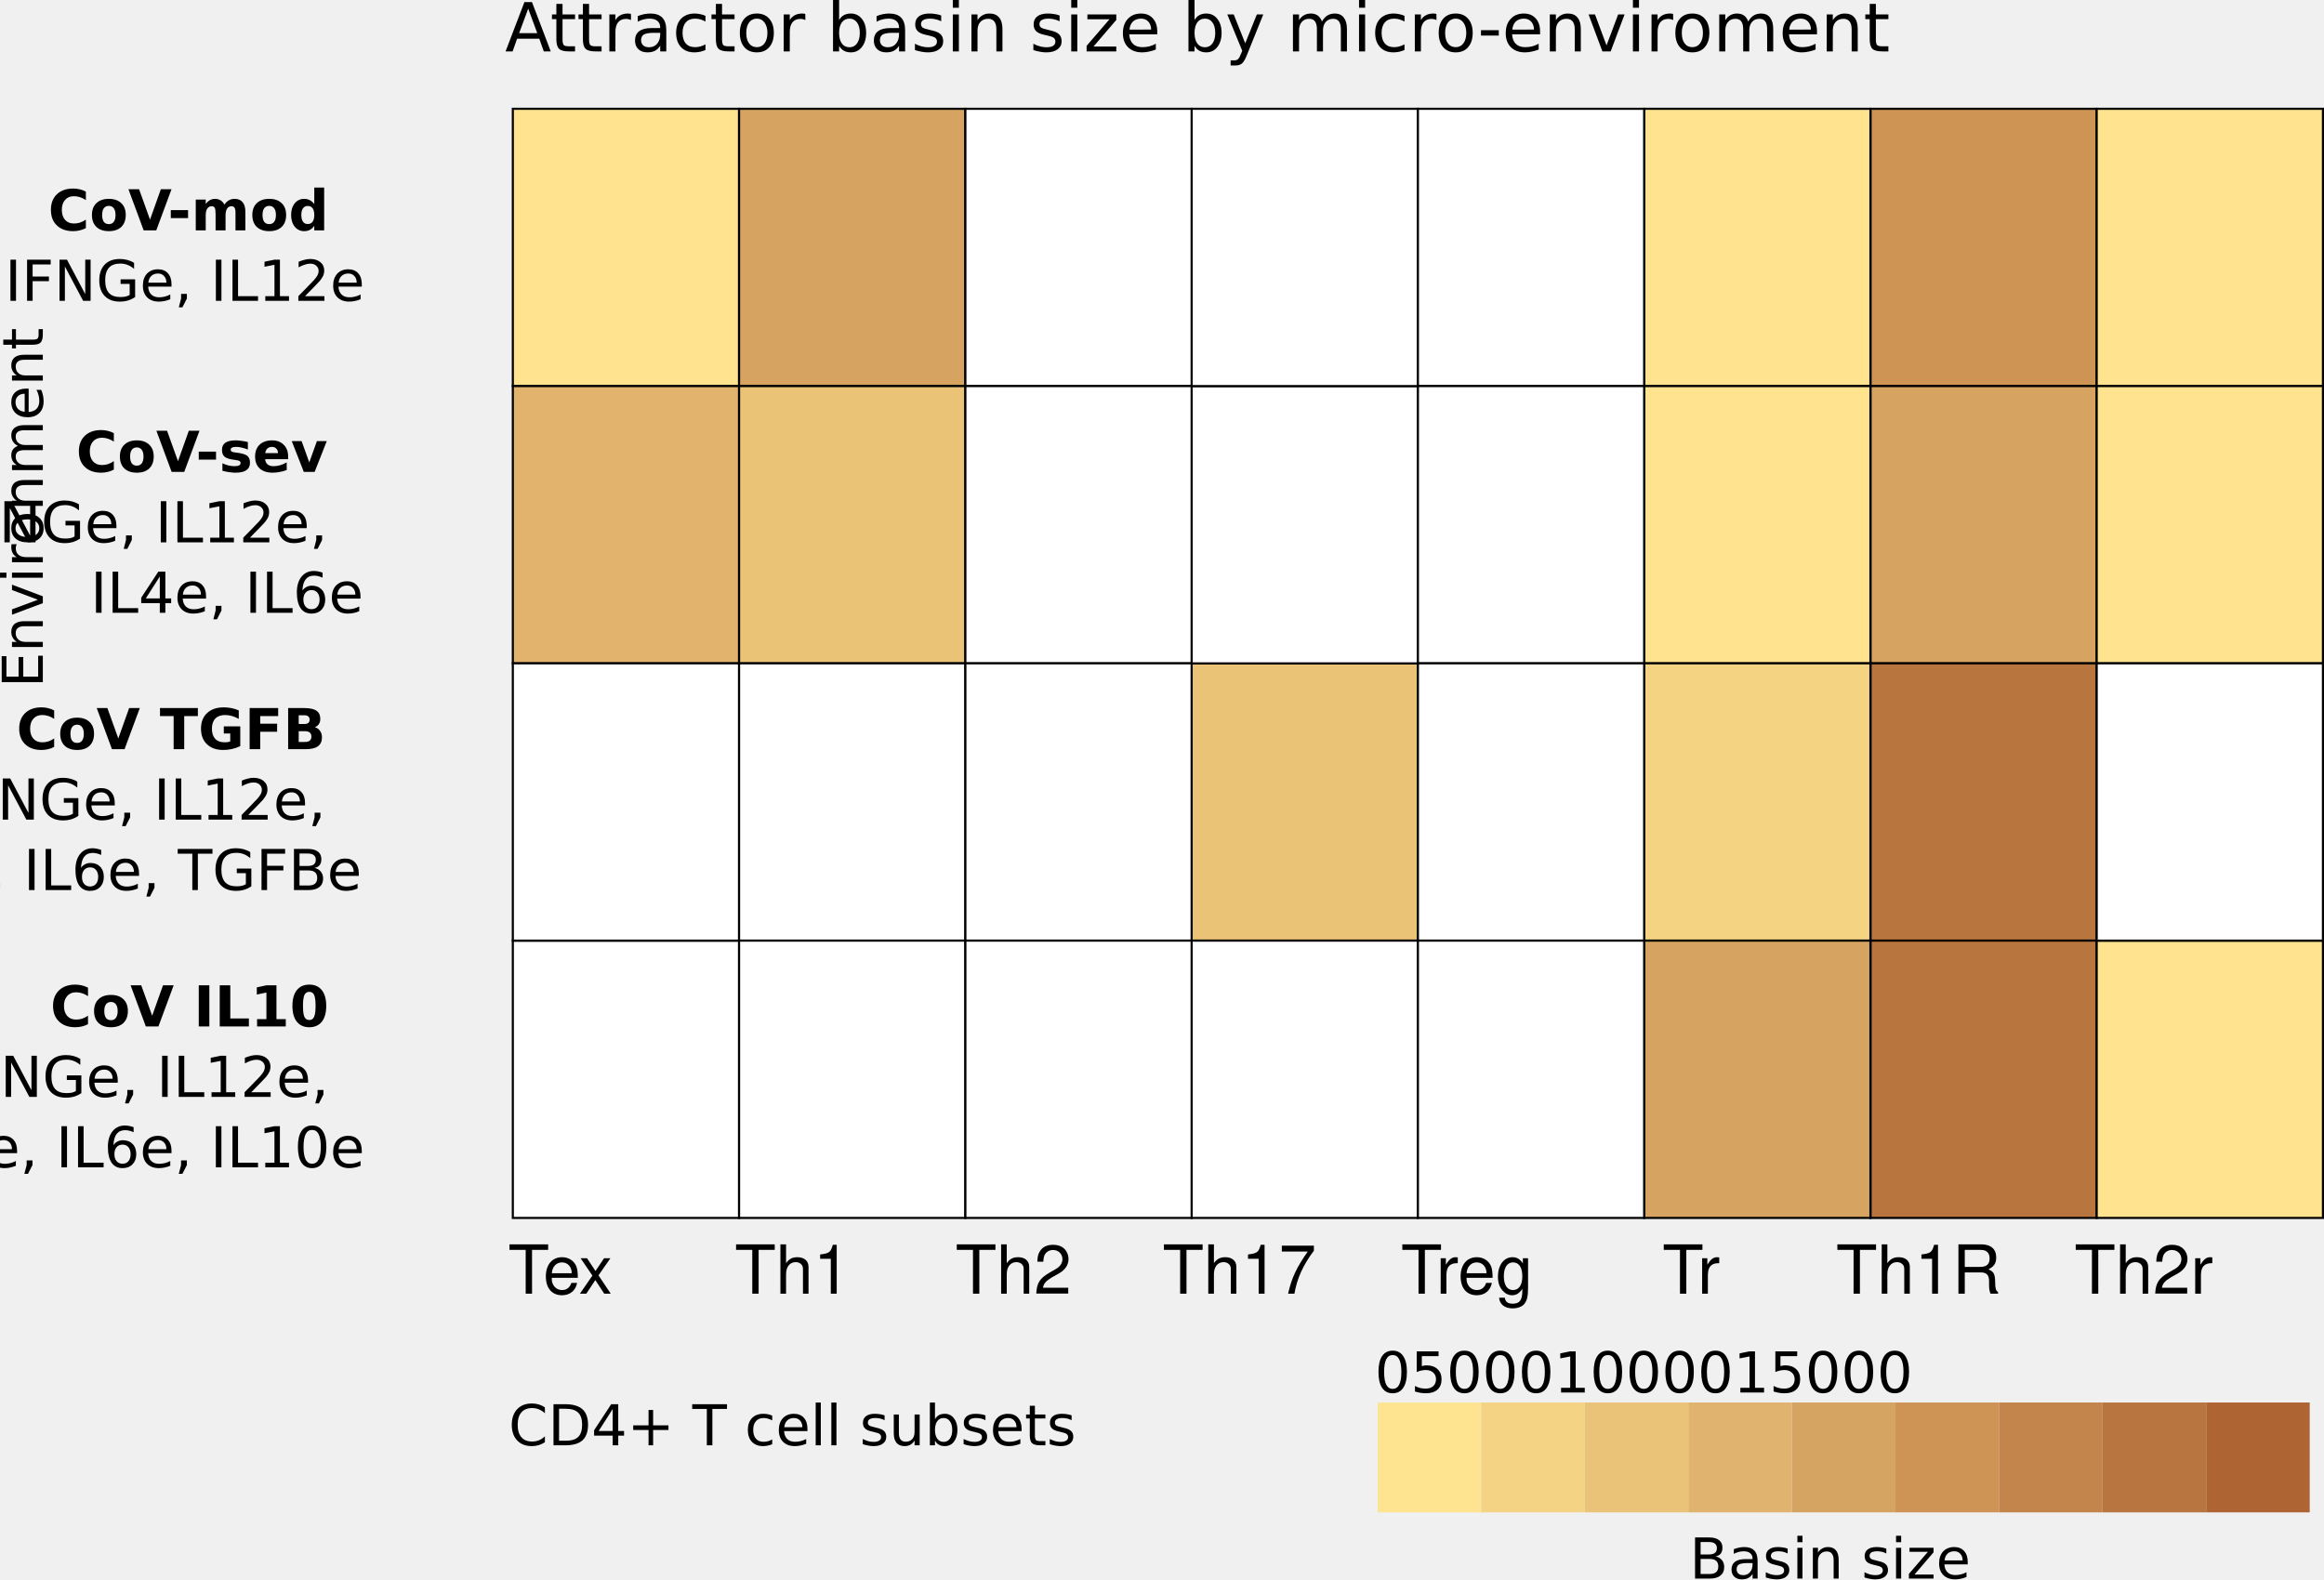
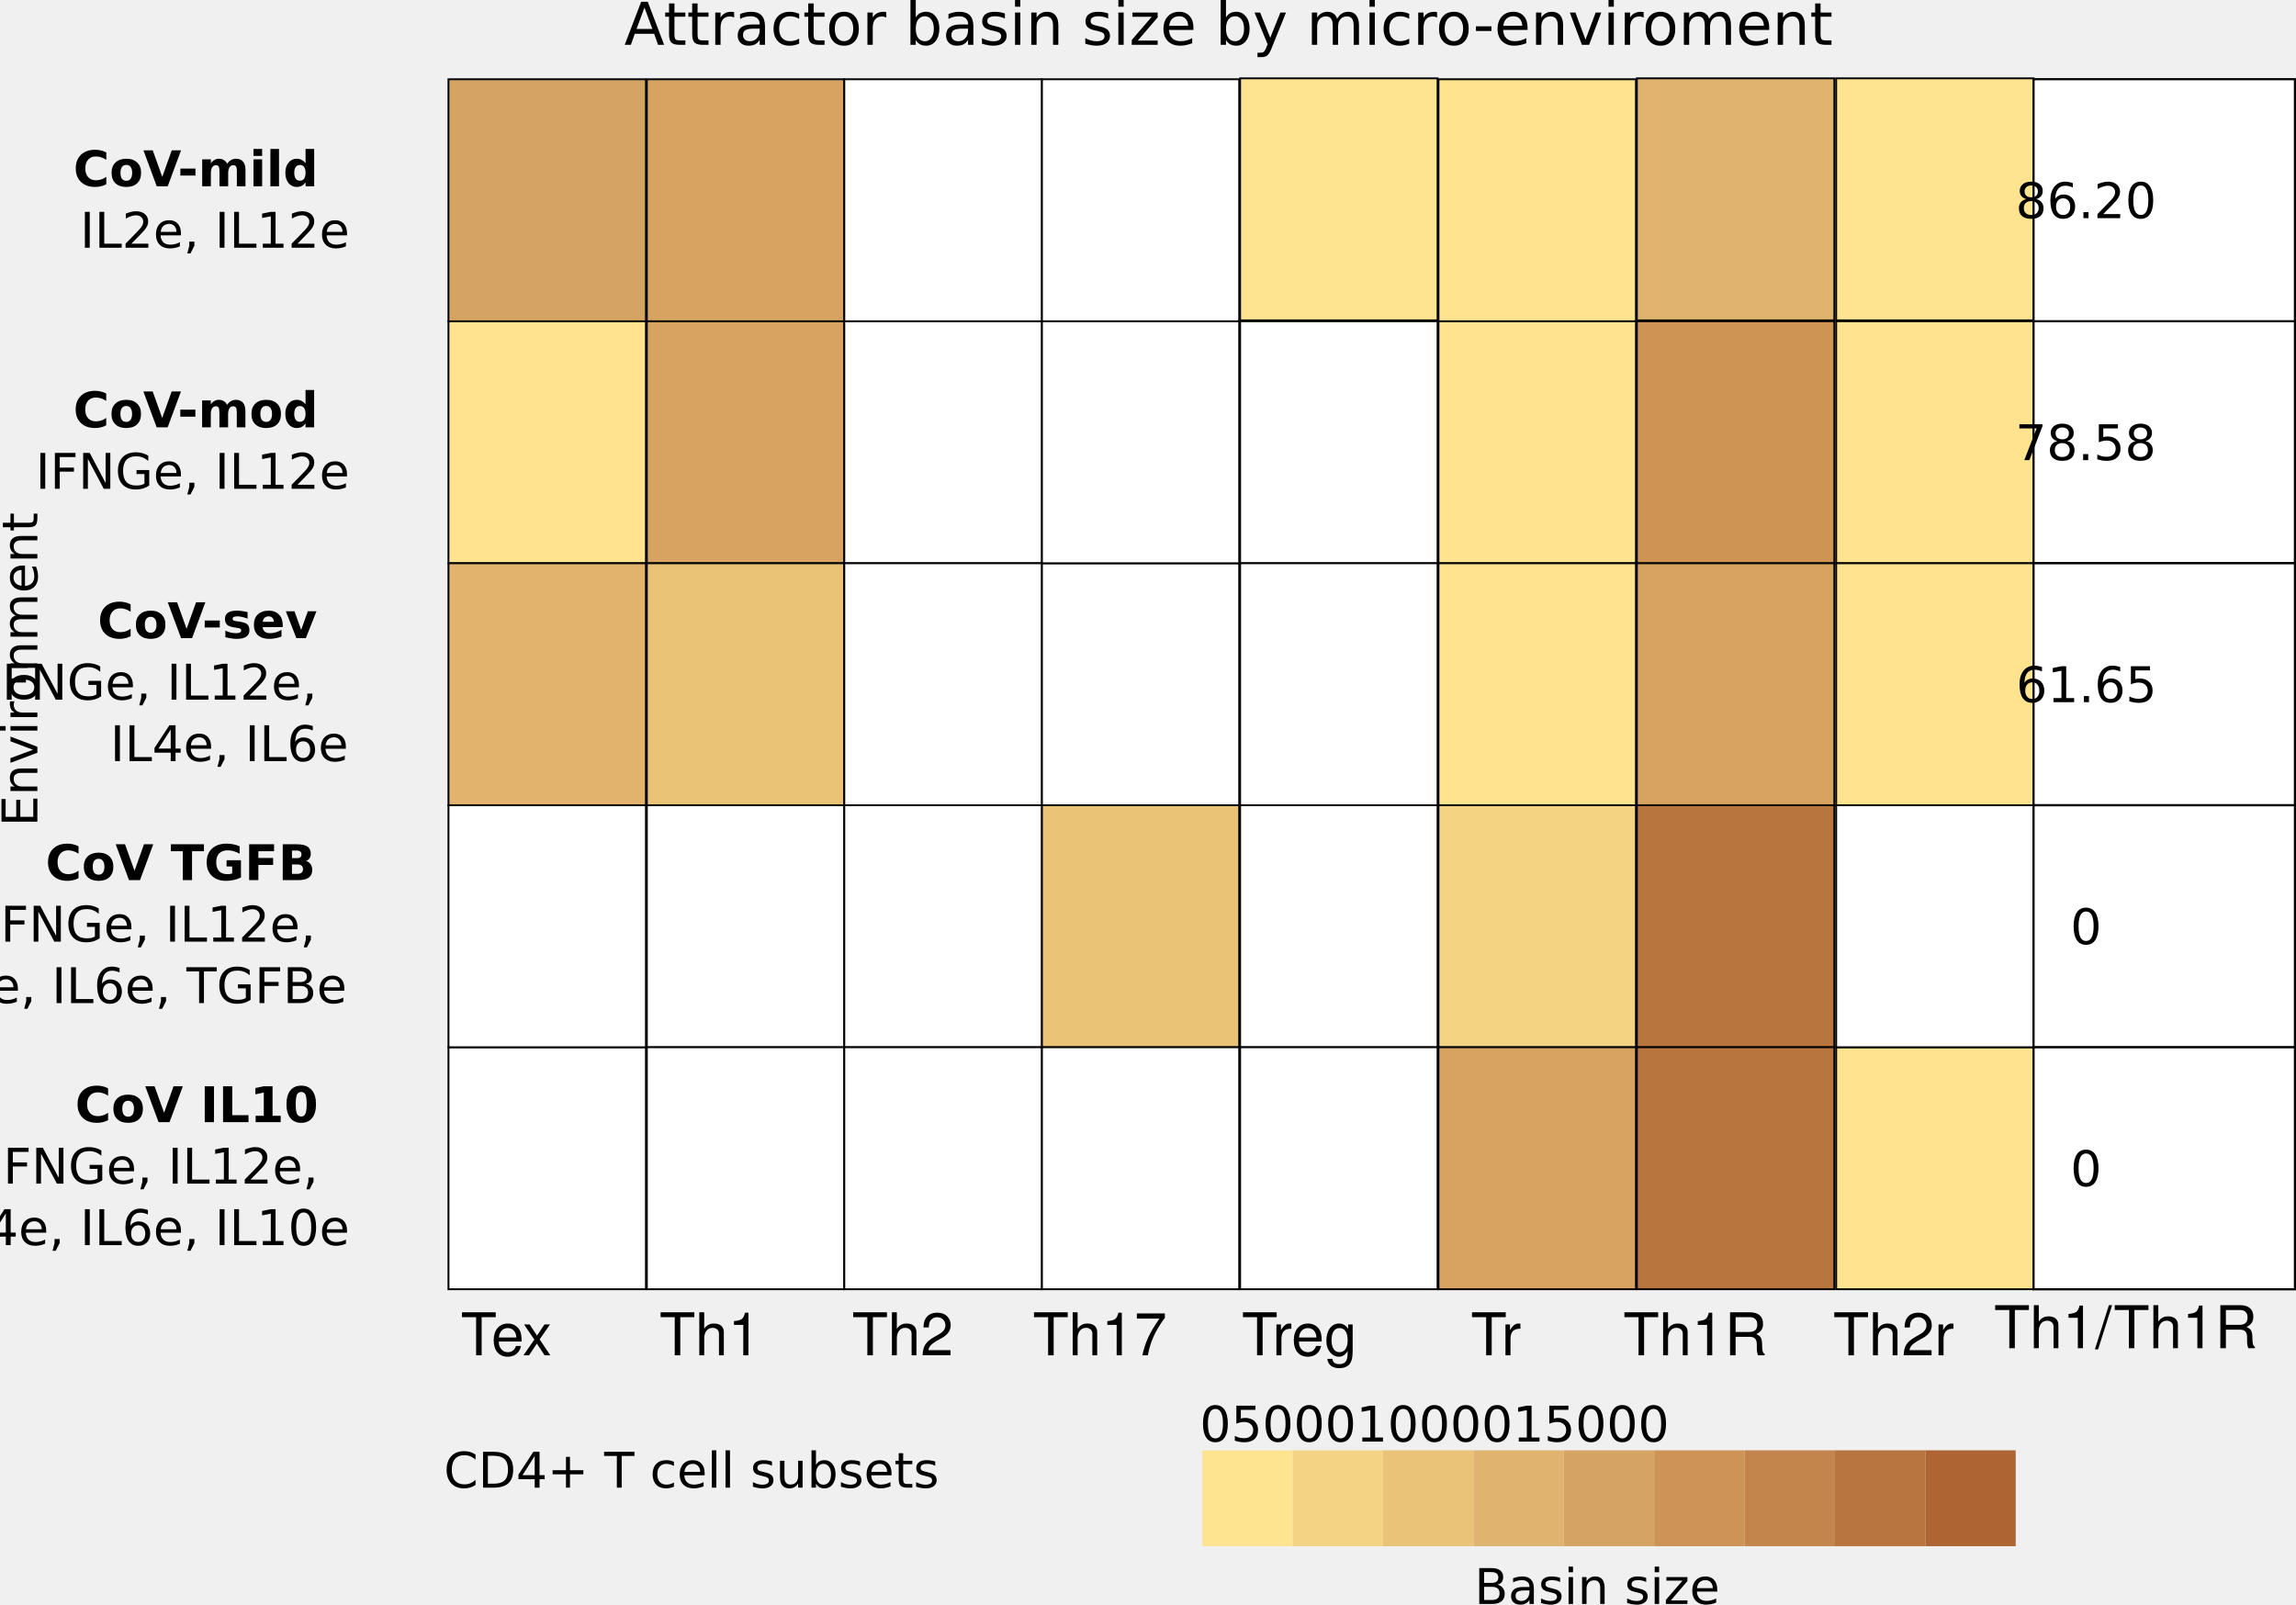
- <svg xmlns="http://www.w3.org/2000/svg" version="1.1" id="svg2" xml:space="preserve" width="549.696" height="373.647" viewBox="0 0 549.696 373.647">
-   <defs id="defs6" />
-   <g id="g10" transform="matrix(1.333333,0,0,-1.333333,0.4104214,374.2425)">
+ <svg xmlns="http://www.w3.org/2000/svg" version="1.1" id="svg2" xml:space="preserve" width="622.291" height="435.017" viewBox="0 0 622.291 435.017">
+   <defs id="defs6">
+     <clipPath clipPathUnits="userSpaceOnUse" id="clipPath28">
+       <path d="M 17.79,59.76 H 432.38 V 474.35 H 17.79 Z" id="path26" />
+     </clipPath>
+     <clipPath clipPathUnits="userSpaceOnUse" id="clipPath28-8">
+       <path d="M 17.79,59.76 H 432.38 V 474.35 H 17.79 Z" id="path26-7" />
+     </clipPath>
+     <clipPath clipPathUnits="userSpaceOnUse" id="clipPath20">
+       <path d="M 17.79,0 H 492.14 V 474.35 H 17.79 Z" id="path18" />
+     </clipPath>
+     <clipPath clipPathUnits="userSpaceOnUse" id="clipPath28-5">
+       <path d="M 17.79,59.76 H 432.38 V 474.35 H 17.79 Z" id="path26-9" />
+     </clipPath>
+     <clipPath clipPathUnits="userSpaceOnUse" id="clipPath220">
+       <path d="m 11.86,59.76 h 5.93 v 414.59 h -5.93 z" id="path218" />
+     </clipPath>
+     <clipPath clipPathUnits="userSpaceOnUse" id="clipPath228">
+       <path d="m 17.79,474.35 h 414.59 v 17.7 H 17.79 Z" id="path226" />
+     </clipPath>
+   </defs>
+   <g id="g10" transform="matrix(1.333333,0,0,-1.333333,0.4104214,435.6128)">
    <text transform="matrix(0,1,1,0,0,0)" style="font-variant:normal;font-weight:normal;font-size:10px;font-family:'DejaVu Sans';-inkscape-font-specification:DejaVuSans;writing-mode:lr-tb;fill:#000000;fill-opacity:1;fill-rule:nonzero;stroke:none" id="text26" x="158.66" y="7.29">
      <tspan x="158.66 165.33 170.759 175.769 177.989 181.259 186.819 192.379 200.709 206.27 211.829" y="7.29" id="tspan24">Environment</tspan>
    </text>
    <text transform="scale(1,-1)" style="font-variant:normal;font-weight:normal;font-size:10px;font-family:'DejaVu Sans';-inkscape-font-specification:DejaVuSans;writing-mode:lr-tb;fill:#000000;fill-opacity:1;fill-rule:nonzero;stroke:none" id="text142" x="299.405" y="-0.588">
      <tspan x="299.405 306.075 311.635 316.635 318.855 324.425 327.205 332.205 334.315 339.085" y="-0.588" id="tspan140">Basin size</tspan>
    </text>
    <path id="path144" style="fill:#fee391;fill-opacity:1;fill-rule:nonzero;stroke:none;stroke-width:0.1" d="m 244.09,12.336 h 18.371 V 31.832 H 244.09 Z" />
    <path id="path146" style="fill:#f4d385;fill-opacity:1;fill-rule:nonzero;stroke:none;stroke-width:0.1" d="m 262.461,12.336 h 18.367 V 31.832 H 262.461 Z" />
    <path id="path148" style="fill:#eac379;fill-opacity:1;fill-rule:nonzero;stroke:none;stroke-width:0.1" d="m 280.828,12.336 h 18.371 V 31.832 H 280.828 Z" />
    <path id="path150" style="fill:#e0b36e;fill-opacity:1;fill-rule:nonzero;stroke:none;stroke-width:0.1" d="m 299.203,12.336 h 18.371 V 31.832 H 299.203 Z" />
    <path id="path152" style="fill:#d6a462;fill-opacity:1;fill-rule:nonzero;stroke:none;stroke-width:0.1" d="m 317.574,12.336 h 18.371 V 31.832 H 317.574 Z" />
    <path id="path154" style="fill:#cd9456;fill-opacity:1;fill-rule:nonzero;stroke:none;stroke-width:0.1" d="m 335.945,12.336 h 18.367 V 31.832 H 335.945 Z" />
    <path id="path156" style="fill:#c3854b;fill-opacity:1;fill-rule:nonzero;stroke:none;stroke-width:0.1" d="m 354.312,12.336 h 18.371 V 31.832 H 354.312 Z" />
    <path id="path158" style="fill:#b9753f;fill-opacity:1;fill-rule:nonzero;stroke:none;stroke-width:0.1" d="m 372.684,12.336 h 18.371 V 31.832 H 372.684 Z" />
    <path id="path160" style="fill:#af6533;fill-opacity:1;fill-rule:nonzero;stroke:none;stroke-width:0.1" d="m 391.059,12.336 h 18.371 V 31.832 H 391.059 Z" />
    <text transform="scale(1,-1)" style="font-variant:normal;font-weight:normal;font-size:10px;font-family:'DejaVu Sans';-inkscape-font-specification:DejaVuSans;writing-mode:lr-tb;fill:#000000;fill-opacity:1;fill-rule:nonzero;stroke:none" id="text172" x="243.573" y="-33.607">
      <tspan x="243.573 287.983 292.433 296.863 301.313 336.523 340.973 345.413 349.853 354.303 387.563 392.003 396.443 400.893 405.343" y="-33.607" id="tspan164">050001000015000</tspan>
      <tspan id="tspan166" x="243.573" y="-21.107" />
      <tspan id="tspan168" x="243.573" y="-8.607" />
      <tspan id="tspan170" x="243.573" y="3.893" />
    </text>
-     <text transform="scale(1,-1)" style="font-variant:normal;font-weight:normal;font-size:12px;font-family:'DejaVu Sans';-inkscape-font-specification:DejaVuSans;writing-mode:lr-tb;fill:#000000;fill-opacity:1;fill-rule:nonzero;stroke:none" id="text178" x="89.284" y="-271.565">
-       <tspan x="89.284 97.72 101.885 105.881 110.609 117.281 123.953 127.841 135.185 139.841 143.177 150.509 157.193 163.865 167.201 174.532 177.868 184.54 187.769 193.733 200.405 203.741 210.821 217.505 220.841 231.509 234.845 241.517 246.185 253.529 257.513 264.185 271.241 277.853 281.189 285.857 293.201 303.857 310.529 317.861" y="-271.565" id="tspan174">Attractor basin size by micro-enviroment</tspan>
-       <tspan id="tspan176" x="89.284" y="-256.565" />
-     </text>
    <text style="font-variant:normal;font-weight:normal;font-size:10px;font-family:'DejaVu Sans';-inkscape-font-specification:DejaVuSans;writing-mode:lr-tb;fill:#000000;fill-opacity:1;fill-rule:nonzero;stroke:none;stroke-width:1" id="text40-9" x="89.917" y="-24.234" transform="scale(1,-1)">
      <tspan style="stroke-width:1" id="tspan38-6" x="89.917" y="-24.234">CD4+ T cell subsets</tspan>
    </text>
    <text xml:space="preserve" style="font-style:normal;font-variant:normal;font-weight:normal;font-stretch:normal;font-size:10px;line-height:1.25;font-family:'Nimbus Sans';-inkscape-font-specification:'Nimbus Sans';text-align:center;letter-spacing:0px;word-spacing:0px;text-anchor:middle;fill:#000000;fill-opacity:1;stroke:none;stroke-width:0.75" x="63.1" y="220.462" id="text2239" transform="scale(1,-1)">
      <tspan id="tspan2237" x="63.1" y="229.001" style="font-size:10px;text-align:center;text-anchor:middle;stroke-width:0.75" />
    </text>
-     <g id="g2622" transform="translate(0,-210.3493)">
-       <text y="-358.102" x="86.118" id="text22" style="font-variant:normal;font-weight:normal;font-size:10px;font-family:'DejaVu Sans';-inkscape-font-specification:DejaVuSans;text-align:end;writing-mode:lr-tb;text-anchor:end;fill:#000000;fill-opacity:1;fill-rule:nonzero;stroke:none" transform="scale(1,-1)">
-         <tspan y="-358.102" x="86.118" id="tspan20" style="font-weight:bold">CoV TGFB</tspan>
-         <tspan id="tspan1907" y="-345.602" x="89.297">IFNGe, IL12e, </tspan>
-         <tspan id="tspan1909" y="-333.102" x="86.118">IL4e, IL6e, TGFBe</tspan>
-       </text>
-       <text transform="scale(1,-1)" y="-308.906" x="86.65" id="text22-1" style="font-variant:normal;font-weight:normal;font-size:10px;font-family:'DejaVu Sans';-inkscape-font-specification:DejaVuSans;text-align:end;writing-mode:lr-tb;text-anchor:end;fill:#000000;fill-opacity:1;fill-rule:nonzero;stroke:none;stroke-width:1">
-         <tspan y="-308.906" x="86.65" id="tspan20-8" style="stroke-width:1;font-weight:bold">CoV IL10</tspan>
-         <tspan id="tspan1907-7" y="-296.406" x="86.65" style="stroke-width:1">IFNGe, IL12e,</tspan>
-         <tspan id="tspan1909-9" y="-283.906" x="86.65" style="stroke-width:1">IL4e, IL6e, IL10e</tspan>
-       </text>
-       <text transform="scale(1,-1)" y="-407.298" x="86.416" id="text22-2" style="font-variant:normal;font-weight:normal;font-size:10px;font-family:'DejaVu Sans';-inkscape-font-specification:DejaVuSans;text-align:end;writing-mode:lr-tb;text-anchor:end;fill:#000000;fill-opacity:1;fill-rule:nonzero;stroke:none;stroke-width:1">
-         <tspan y="-407.298" x="86.416" id="tspan20-0" style="stroke-width:1;font-weight:bold">CoV-sev</tspan>
-         <tspan id="tspan1907-2" y="-394.798" x="86.416" style="stroke-width:1">IFNGe, IL12e,</tspan>
-         <tspan id="tspan1909-3" y="-382.298" x="86.416" style="stroke-width:1">IL4e, IL6e</tspan>
-       </text>
-       <text transform="scale(1,-1)" y="-450.156" x="86.65" id="text22-7" style="font-variant:normal;font-weight:normal;font-size:10px;font-family:'DejaVu Sans';-inkscape-font-specification:DejaVuSans;text-align:end;writing-mode:lr-tb;text-anchor:end;fill:#000000;fill-opacity:1;fill-rule:nonzero;stroke:none;stroke-width:1">
-         <tspan y="-450.156" x="86.65" id="tspan20-5" style="stroke-width:1;font-weight:bold">CoV-mod</tspan>
-         <tspan id="tspan1909-2" y="-437.656" x="86.65" style="stroke-width:1">IFNGe, IL12e</tspan>
-       </text>
-       <text transform="scale(1,-1)" id="text2243" y="-261.494" x="110.77" style="font-style:normal;font-variant:normal;font-weight:normal;font-stretch:normal;font-size:12px;line-height:1.25;font-family:'Nimbus Sans';-inkscape-font-specification:'Nimbus Sans';text-align:center;letter-spacing:0px;word-spacing:0px;text-anchor:middle;fill:#000000;fill-opacity:1;stroke:none;stroke-width:0.75" xml:space="preserve">
-         <tspan style="text-align:center;text-anchor:middle;stroke-width:0.75" y="-261.494" x="110.77" id="tspan2241">Tex</tspan>
-       </text>
-       <text transform="scale(1,-1)" id="text2247" y="-261.494" x="152.002" style="font-style:normal;font-variant:normal;font-weight:normal;font-stretch:normal;font-size:12px;line-height:1.25;font-family:'Nimbus Sans';-inkscape-font-specification:'Nimbus Sans';text-align:center;letter-spacing:0px;word-spacing:0px;text-anchor:middle;fill:#000000;fill-opacity:1;stroke:none;stroke-width:0.75" xml:space="preserve">
-         <tspan style="text-align:center;text-anchor:middle;stroke-width:0.75" y="-261.494" x="152.002" id="tspan2245">Th1</tspan>
-       </text>
-       <text transform="scale(1,-1)" id="text2251" y="-261.494" x="231.242" style="font-style:normal;font-variant:normal;font-weight:normal;font-stretch:normal;font-size:12px;line-height:1.25;font-family:'Nimbus Sans';-inkscape-font-specification:'Nimbus Sans';text-align:center;letter-spacing:0px;word-spacing:0px;text-anchor:middle;fill:#000000;fill-opacity:1;stroke:none;stroke-width:0.75" xml:space="preserve">
-         <tspan style="text-align:center;text-anchor:middle;stroke-width:0.75" y="-261.494" x="231.242" id="tspan2249">Th17</tspan>
-       </text>
-       <text transform="scale(1,-1)" id="text2255" y="-261.494" x="351.701" style="font-style:normal;font-variant:normal;font-weight:normal;font-stretch:normal;font-size:12px;line-height:1.25;font-family:'Nimbus Sans';-inkscape-font-specification:'Nimbus Sans';text-align:center;letter-spacing:0px;word-spacing:0px;text-anchor:middle;fill:#000000;fill-opacity:1;stroke:none;stroke-width:0.75" xml:space="preserve">
-         <tspan style="text-align:center;text-anchor:middle;stroke-width:0.75" y="-261.494" x="351.701" id="tspan2253">Th1R</tspan>
-       </text>
-       <text transform="scale(1,-1)" id="text2259" y="-261.494" x="191.157" style="font-style:normal;font-variant:normal;font-weight:normal;font-stretch:normal;font-size:12px;line-height:1.25;font-family:'Nimbus Sans';-inkscape-font-specification:'Nimbus Sans';text-align:center;letter-spacing:0px;word-spacing:0px;text-anchor:middle;fill:#000000;fill-opacity:1;stroke:none;stroke-width:0.75" xml:space="preserve">
-         <tspan style="text-align:center;text-anchor:middle;stroke-width:0.75" y="-261.494" x="191.157" id="tspan2257">Th2</tspan>
-       </text>
-       <text transform="scale(1,-1)" id="text2263" y="-261.494" x="391.655" style="font-style:normal;font-variant:normal;font-weight:normal;font-stretch:normal;font-size:12px;line-height:1.25;font-family:'Nimbus Sans';-inkscape-font-specification:'Nimbus Sans';text-align:center;letter-spacing:0px;word-spacing:0px;text-anchor:middle;fill:#000000;fill-opacity:1;stroke:none;stroke-width:0.75" xml:space="preserve">
-         <tspan style="text-align:center;text-anchor:middle;stroke-width:0.75" y="-261.494" x="391.655" id="tspan2261">Th2r</tspan>
-       </text>
-       <text transform="scale(1,-1)" id="text2267" y="-261.494" x="311.376" style="font-style:normal;font-variant:normal;font-weight:normal;font-stretch:normal;font-size:12px;line-height:1.25;font-family:'Nimbus Sans';-inkscape-font-specification:'Nimbus Sans';text-align:center;letter-spacing:0px;word-spacing:0px;text-anchor:middle;fill:#000000;fill-opacity:1;stroke:none;stroke-width:0.75" xml:space="preserve">
-         <tspan style="text-align:center;text-anchor:middle;stroke-width:0.75" y="-261.494" x="311.376" id="tspan2265">Tr</tspan>
-       </text>
-       <path d="M 90.666,471.73 H 130.803 V 422.527 H 90.666 Z" style="fill:#ffe38f;fill-opacity:1;fill-rule:nonzero;stroke:#000000;stroke-width:0.375;stroke-miterlimit:4;stroke-dasharray:none;stroke-opacity:1" id="path28" />
-       <path d="M 90.666,422.527 H 130.803 V 373.324 H 90.666 Z" style="fill:#e1b36c;fill-opacity:1;fill-rule:nonzero;stroke:#000000;stroke-width:0.375;stroke-miterlimit:4;stroke-dasharray:none;stroke-opacity:1" id="path30" />
-       <path d="M 90.666,324.132 H 130.803 V 274.929 H 90.666 Z" style="fill:#ffffff;fill-opacity:1;fill-rule:nonzero;stroke:#000000;stroke-width:0.375;stroke-miterlimit:4;stroke-dasharray:none;stroke-opacity:1" id="path82-2-2" />
-       <path d="M 90.666,373.336 H 130.803 V 324.133 H 90.666 Z" style="fill:#ffffff;fill-opacity:1;fill-rule:nonzero;stroke:#000000;stroke-width:0.375;stroke-miterlimit:4;stroke-dasharray:none;stroke-opacity:1" id="path82-2-2-8" />
-       <path d="m 130.803,471.73 h 40.137 v -49.204 h -40.137 z" style="fill:#d6a460;fill-opacity:1;fill-rule:nonzero;stroke:#000000;stroke-width:0.375;stroke-miterlimit:4;stroke-dasharray:none;stroke-opacity:1" id="path38" />
-       <path d="m 130.803,422.527 h 40.137 v -49.203 h -40.137 z" style="fill:#eac377;fill-opacity:1;fill-rule:nonzero;stroke:#000000;stroke-width:0.375;stroke-miterlimit:4;stroke-dasharray:none;stroke-opacity:1" id="path40" />
-       <path d="m 130.803,373.336 h 40.137 v -49.203 h -40.137 z" style="fill:#ffffff;fill-opacity:1;fill-rule:nonzero;stroke:#000000;stroke-width:0.375;stroke-miterlimit:4;stroke-dasharray:none;stroke-opacity:1" id="path82-2-2-9" />
-       <path d="m 130.803,324.132 h 40.137 v -49.203 h -40.137 z" style="fill:#ffffff;fill-opacity:1;fill-rule:nonzero;stroke:#000000;stroke-width:0.375;stroke-miterlimit:4;stroke-dasharray:none;stroke-opacity:1" id="path82-2-2-7" />
-       <path d="m 211.085,373.336 h 40.137 v -49.203 h -40.137 z" style="fill:#eac377;fill-opacity:1;fill-rule:nonzero;stroke:#000000;stroke-width:0.375;stroke-miterlimit:4;stroke-dasharray:none;stroke-opacity:1" id="path46-3" />
-       <path d="m 211.085,324.132 h 40.137 v -49.203 h -40.137 z" style="fill:#ffffff;fill-opacity:1;fill-rule:nonzero;stroke:#000000;stroke-width:0.375;stroke-miterlimit:4;stroke-dasharray:none;stroke-opacity:1" id="path82-2-2-3" />
-       <path d="m 211.085,422.527 h 40.137 v -49.203 h -40.137 z" style="fill:#ffffff;fill-opacity:1;fill-rule:nonzero;stroke:#000000;stroke-width:0.375;stroke-miterlimit:4;stroke-dasharray:none;stroke-opacity:1" id="path82-2-2-6" />
-       <path d="m 211.085,471.73 h 40.137 v -49.203 h -40.137 z" style="fill:#ffffff;fill-opacity:1;fill-rule:nonzero;stroke:#000000;stroke-width:0.375;stroke-miterlimit:4;stroke-dasharray:none;stroke-opacity:1" id="path82-2-2-1" />
-       <path d="m 331.503,471.73 h 40.137 V 422.527 H 331.503 Z" style="fill:#cd9454;fill-opacity:1;fill-rule:nonzero;stroke:#000000;stroke-width:0.375;stroke-miterlimit:4;stroke-dasharray:none;stroke-opacity:1" id="path60-6" />
-       <path d="m 331.503,422.527 h 40.137 V 373.324 H 331.503 Z" style="fill:#d6a460;fill-opacity:1;fill-rule:nonzero;stroke:#000000;stroke-width:0.375;stroke-miterlimit:4;stroke-dasharray:none;stroke-opacity:1" id="path62-7" />
-       <path d="m 331.503,373.336 h 40.137 V 324.133 H 331.503 Z" style="fill:#b9753e;fill-opacity:1;fill-rule:nonzero;stroke:#000000;stroke-width:0.375;stroke-miterlimit:4;stroke-dasharray:none;stroke-opacity:1" id="path64-5" />
-       <path d="m 331.503,324.132 h 40.137 V 274.929 H 331.503 Z" style="fill:#b9753e;fill-opacity:1;fill-rule:nonzero;stroke:#000000;stroke-width:0.375;stroke-miterlimit:4;stroke-dasharray:none;stroke-opacity:1" id="path66-3" />
-       <path d="m 170.948,471.73 h 40.137 v -49.203 h -40.137 z" style="fill:#ffffff;fill-opacity:1;fill-rule:nonzero;stroke:#000000;stroke-width:0.375;stroke-miterlimit:4;stroke-dasharray:none;stroke-opacity:1" id="path82-2-2-2" />
-       <path d="m 170.948,422.527 h 40.137 v -49.203 h -40.137 z" style="fill:#ffffff;fill-opacity:1;fill-rule:nonzero;stroke:#000000;stroke-width:0.375;stroke-miterlimit:4;stroke-dasharray:none;stroke-opacity:1" id="path82-2-2-93" />
-       <path d="m 170.948,373.336 h 40.137 v -49.203 h -40.137 z" style="fill:#ffffff;fill-opacity:1;fill-rule:nonzero;stroke:#000000;stroke-width:0.375;stroke-miterlimit:4;stroke-dasharray:none;stroke-opacity:1" id="path82-2-2-19" />
-       <path d="m 170.948,324.132 h 40.137 v -49.203 h -40.137 z" style="fill:#ffffff;fill-opacity:1;fill-rule:nonzero;stroke:#000000;stroke-width:0.375;stroke-miterlimit:4;stroke-dasharray:none;stroke-opacity:1" id="path82-2-2-4" />
-       <path d="m 371.64,471.73 h 40.137 v -49.204 h -40.137 z" style="fill:#ffe38f;fill-opacity:1;fill-rule:nonzero;stroke:#000000;stroke-width:0.375;stroke-miterlimit:4;stroke-dasharray:none;stroke-opacity:1" id="path78-5" />
-       <path d="m 371.64,422.527 h 40.137 v -49.203 h -40.137 z" style="fill:#ffe38f;fill-opacity:1;fill-rule:nonzero;stroke:#000000;stroke-width:0.375;stroke-miterlimit:4;stroke-dasharray:none;stroke-opacity:1" id="path80-6" />
-       <path d="m 371.64,324.132 h 40.137 v -49.203 h -40.137 z" style="fill:#ffe38f;fill-opacity:1;fill-rule:nonzero;stroke:#000000;stroke-width:0.375;stroke-miterlimit:4;stroke-dasharray:none;stroke-opacity:1" id="path82-2" />
-       <path d="m 371.64,373.335 h 40.137 v -49.203 h -40.137 z" style="fill:#ffffff;fill-opacity:1;fill-rule:nonzero;stroke:#000000;stroke-width:0.375;stroke-miterlimit:4;stroke-dasharray:none;stroke-opacity:1" id="path82-2-2-78" />
-       <path d="m 291.366,471.73 h 40.137 v -49.204 h -40.137 z" style="fill:#ffe38f;fill-opacity:1;fill-rule:nonzero;stroke:#000000;stroke-width:0.375;stroke-miterlimit:4;stroke-dasharray:none;stroke-opacity:1" id="path96-9" />
-       <path d="m 291.366,422.527 h 40.137 v -49.203 h -40.137 z" style="fill:#ffe38f;fill-opacity:1;fill-rule:nonzero;stroke:#000000;stroke-width:0.375;stroke-miterlimit:4;stroke-dasharray:none;stroke-opacity:1" id="path98-1" />
-       <path d="m 291.366,373.336 h 40.137 v -49.203 h -40.137 z" style="fill:#f4d383;fill-opacity:1;fill-rule:nonzero;stroke:#000000;stroke-width:0.375;stroke-miterlimit:4;stroke-dasharray:none;stroke-opacity:1" id="path100-2" />
-       <path d="m 291.366,324.132 h 40.137 v -49.203 h -40.137 z" style="fill:#d6a460;fill-opacity:1;fill-rule:nonzero;stroke:#000000;stroke-width:0.375;stroke-miterlimit:4;stroke-dasharray:none;stroke-opacity:1" id="path102-7" />
-       <path d="m 251.226,471.73 h 40.137 v -49.203 h -40.137 z" style="fill:#ffffff;fill-opacity:1;fill-rule:nonzero;stroke:#000000;stroke-width:0.375;stroke-miterlimit:4;stroke-dasharray:none;stroke-opacity:1" id="path82-2-2-2-5" />
-       <path d="m 251.226,422.527 h 40.137 V 373.324 H 251.226 Z" style="fill:#ffffff;fill-opacity:1;fill-rule:nonzero;stroke:#000000;stroke-width:0.375;stroke-miterlimit:4;stroke-dasharray:none;stroke-opacity:1" id="path82-2-2-93-0" />
-       <path d="m 251.226,373.336 h 40.137 v -49.203 h -40.137 z" style="fill:#ffffff;fill-opacity:1;fill-rule:nonzero;stroke:#000000;stroke-width:0.375;stroke-miterlimit:4;stroke-dasharray:none;stroke-opacity:1" id="path82-2-2-19-3" />
-       <path d="m 251.226,324.132 h 40.137 V 274.929 H 251.226 Z" style="fill:#ffffff;fill-opacity:1;fill-rule:nonzero;stroke:#000000;stroke-width:0.375;stroke-miterlimit:4;stroke-dasharray:none;stroke-opacity:1" id="path82-2-2-4-6" />
-       <text transform="scale(1,-1)" id="text2271" y="-261.494" x="271.615" style="font-style:normal;font-variant:normal;font-weight:normal;font-stretch:normal;font-size:12px;line-height:1.25;font-family:'Nimbus Sans';-inkscape-font-specification:'Nimbus Sans';text-align:center;letter-spacing:0px;word-spacing:0px;text-anchor:middle;fill:#000000;fill-opacity:1;stroke:none;stroke-width:0.75" xml:space="preserve">
-         <tspan style="text-align:center;text-anchor:middle;stroke-width:0.75" y="-261.494" x="271.615" id="tspan2269">Treg</tspan>
-       </text>
+     <text transform="scale(1,-1)" style="font-variant:normal;font-weight:normal;font-size:10px;font-family:'DejaVu Sans';-inkscape-font-specification:DejaVuSans;text-align:end;writing-mode:lr-tb;text-anchor:end;fill:#000000;fill-opacity:1;fill-rule:nonzero;stroke:none" id="text22" x="86.118" y="-147.755">
+       <tspan style="font-weight:bold" id="tspan20" x="86.118" y="-147.755">CoV TGFB</tspan>
+       <tspan x="89.297" y="-135.255" id="tspan1907">IFNGe, IL12e, </tspan>
+       <tspan x="86.118" y="-122.755" id="tspan1909">IL4e, IL6e, TGFBe</tspan>
+     </text>
+     <text style="font-variant:normal;font-weight:normal;font-size:10px;font-family:'DejaVu Sans';-inkscape-font-specification:DejaVuSans;text-align:end;writing-mode:lr-tb;text-anchor:end;fill:#000000;fill-opacity:1;fill-rule:nonzero;stroke:none;stroke-width:1" id="text22-1" x="86.65" y="-98.552" transform="scale(1,-1)">
+       <tspan style="font-weight:bold;stroke-width:1" id="tspan20-8" x="86.65" y="-98.552">CoV IL10</tspan>
+       <tspan style="stroke-width:1" x="86.65" y="-86.052" id="tspan1907-7">IFNGe, IL12e,</tspan>
+       <tspan style="stroke-width:1" x="86.65" y="-73.552" id="tspan1909-9">IL4e, IL6e, IL10e</tspan>
+     </text>
+     <text style="font-variant:normal;font-weight:normal;font-size:10px;font-family:'DejaVu Sans';-inkscape-font-specification:DejaVuSans;text-align:end;writing-mode:lr-tb;text-anchor:end;fill:#000000;fill-opacity:1;fill-rule:nonzero;stroke:none;stroke-width:1" id="text22-2" x="86.416" y="-196.958" transform="scale(1,-1)">
+       <tspan style="font-weight:bold;stroke-width:1" id="tspan20-0" x="86.416" y="-196.958">CoV-sev</tspan>
+       <tspan style="stroke-width:1" x="86.416" y="-184.458" id="tspan1907-2">IFNGe, IL12e,</tspan>
+       <tspan style="stroke-width:1" x="86.416" y="-171.958" id="tspan1909-3">IL4e, IL6e</tspan>
+     </text>
+     <text style="font-variant:normal;font-weight:normal;font-size:10px;font-family:'DejaVu Sans';-inkscape-font-specification:DejaVuSans;text-align:end;writing-mode:lr-tb;text-anchor:end;fill:#000000;fill-opacity:1;fill-rule:nonzero;stroke:none;stroke-width:1" id="text22-7" x="86.65" y="-239.823" transform="scale(1,-1)">
+       <tspan style="font-weight:bold;stroke-width:1" id="tspan20-5" x="86.65" y="-239.823">CoV-mod</tspan>
+       <tspan style="stroke-width:1" x="86.65" y="-227.323" id="tspan1909-2">IFNGe, IL12e</tspan>
+     </text>
+     <text xml:space="preserve" style="font-style:normal;font-variant:normal;font-weight:normal;font-stretch:normal;font-size:12px;line-height:1.25;font-family:'Nimbus Sans';-inkscape-font-specification:'Nimbus Sans';text-align:center;letter-spacing:0px;word-spacing:0px;text-anchor:middle;fill:#000000;fill-opacity:1;stroke:none;stroke-width:0.75" x="110.958" y="-51.144" id="text2243" transform="scale(1,-1)">
+       <tspan id="tspan2241" x="110.958" y="-51.144" style="text-align:center;text-anchor:middle;stroke-width:0.75">Tex</tspan>
+     </text>
+     <text xml:space="preserve" style="font-style:normal;font-variant:normal;font-weight:normal;font-stretch:normal;font-size:12px;line-height:1.25;font-family:'Nimbus Sans';-inkscape-font-specification:'Nimbus Sans';text-align:center;letter-spacing:0px;word-spacing:0px;text-anchor:middle;fill:#000000;fill-opacity:1;stroke:none;stroke-width:0.75" x="152.375" y="-51.144" id="text2247" transform="scale(1,-1)">
+       <tspan id="tspan2245" x="152.375" y="-51.144" style="text-align:center;text-anchor:middle;stroke-width:0.75">Th1</tspan>
+     </text>
+     <text xml:space="preserve" style="font-style:normal;font-variant:normal;font-weight:normal;font-stretch:normal;font-size:12px;line-height:1.25;font-family:'Nimbus Sans';-inkscape-font-specification:'Nimbus Sans';text-align:center;letter-spacing:0px;word-spacing:0px;text-anchor:middle;fill:#000000;fill-opacity:1;stroke:none;stroke-width:0.75" x="231.61" y="-51.144" id="text2251" transform="scale(1,-1)">
+       <tspan id="tspan2249" x="231.61" y="-51.144" style="text-align:center;text-anchor:middle;stroke-width:0.75">Th17</tspan>
+     </text>
+     <text xml:space="preserve" style="font-style:normal;font-variant:normal;font-weight:normal;font-stretch:normal;font-size:12px;line-height:1.25;font-family:'Nimbus Sans';-inkscape-font-specification:'Nimbus Sans';text-align:center;letter-spacing:0px;word-spacing:0px;text-anchor:middle;fill:#000000;fill-opacity:1;stroke:none;stroke-width:0.75" x="352.626" y="-51.144" id="text2255" transform="scale(1,-1)">
+       <tspan id="tspan2253" x="352.626" y="-51.144" style="text-align:center;text-anchor:middle;stroke-width:0.75">Th1R</tspan>
+     </text>
+     <text xml:space="preserve" style="font-style:normal;font-variant:normal;font-weight:normal;font-stretch:normal;font-size:12px;line-height:1.25;font-family:'Nimbus Sans';-inkscape-font-specification:'Nimbus Sans';text-align:center;letter-spacing:0px;word-spacing:0px;text-anchor:middle;fill:#000000;fill-opacity:1;stroke:none;stroke-width:0.75" x="191.528" y="-51.144" id="text2259" transform="scale(1,-1)">
+       <tspan id="tspan2257" x="191.528" y="-51.144" style="text-align:center;text-anchor:middle;stroke-width:0.75">Th2</tspan>
+     </text>
+     <text xml:space="preserve" style="font-style:normal;font-variant:normal;font-weight:normal;font-stretch:normal;font-size:12px;line-height:1.25;font-family:'Nimbus Sans';-inkscape-font-specification:'Nimbus Sans';text-align:center;letter-spacing:0px;word-spacing:0px;text-anchor:middle;fill:#000000;fill-opacity:1;stroke:none;stroke-width:0.75" x="392.952" y="-51.144" id="text2263" transform="scale(1,-1)">
+       <tspan id="tspan2261" x="392.952" y="-51.144" style="text-align:center;text-anchor:middle;stroke-width:0.75">Th2r</tspan>
+     </text>
+     <text xml:space="preserve" style="font-style:normal;font-variant:normal;font-weight:normal;font-stretch:normal;font-size:12px;line-height:1.25;font-family:'Nimbus Sans';-inkscape-font-specification:'Nimbus Sans';text-align:center;letter-spacing:0px;word-spacing:0px;text-anchor:middle;fill:#000000;fill-opacity:1;stroke:none;stroke-width:0.75" x="312.116" y="-51.144" id="text2267" transform="scale(1,-1)">
+       <tspan id="tspan2265" x="312.116" y="-51.144" style="text-align:center;text-anchor:middle;stroke-width:0.75">Tr</tspan>
+     </text>
+     <path id="path28" style="fill:#ffe38f;fill-opacity:1;fill-rule:nonzero;stroke:#000000;stroke-width:0.375;stroke-miterlimit:4;stroke-dasharray:none;stroke-opacity:1" d="M 90.854,261.393 H 130.991 V 212.189 H 90.854 Z" />
+     <path id="path30" style="fill:#e1b36c;fill-opacity:1;fill-rule:nonzero;stroke:#000000;stroke-width:0.375;stroke-miterlimit:4;stroke-dasharray:none;stroke-opacity:1" d="M 90.854,212.189 H 130.991 V 162.986 H 90.854 Z" />
+     <path id="path82-2-2" style="fill:#ffffff;fill-opacity:1;fill-rule:nonzero;stroke:#000000;stroke-width:0.375;stroke-miterlimit:4;stroke-dasharray:none;stroke-opacity:1" d="M 90.854,113.783 H 130.991 V 64.58 H 90.854 Z" />
+     <path id="path82-2-2-8" style="fill:#ffffff;fill-opacity:1;fill-rule:nonzero;stroke:#000000;stroke-width:0.375;stroke-miterlimit:4;stroke-dasharray:none;stroke-opacity:1" d="M 90.854,162.986 H 130.991 V 113.783 H 90.854 Z" />
+     <path id="path38" style="fill:#d6a460;fill-opacity:1;fill-rule:nonzero;stroke:#000000;stroke-width:0.375;stroke-miterlimit:4;stroke-dasharray:none;stroke-opacity:1" d="m 131.178,261.393 h 40.137 v -49.203 h -40.137 z" />
+     <path id="path40" style="fill:#eac377;fill-opacity:1;fill-rule:nonzero;stroke:#000000;stroke-width:0.375;stroke-miterlimit:4;stroke-dasharray:none;stroke-opacity:1" d="m 131.178,212.189 h 40.137 v -49.203 h -40.137 z" />
+     <path id="path82-2-2-9" style="fill:#ffffff;fill-opacity:1;fill-rule:nonzero;stroke:#000000;stroke-width:0.375;stroke-miterlimit:4;stroke-dasharray:none;stroke-opacity:1" d="m 131.178,162.986 h 40.137 v -49.203 h -40.137 z" />
+     <path id="path82-2-2-7" style="fill:#ffffff;fill-opacity:1;fill-rule:nonzero;stroke:#000000;stroke-width:0.375;stroke-miterlimit:4;stroke-dasharray:none;stroke-opacity:1" d="m 131.178,113.783 h 40.137 V 64.58 h -40.137 z" />
+     <path id="path46-3" style="fill:#eac377;fill-opacity:1;fill-rule:nonzero;stroke:#000000;stroke-width:0.375;stroke-miterlimit:4;stroke-dasharray:none;stroke-opacity:1" d="m 211.452,162.986 h 40.137 V 113.783 H 211.452 Z" />
+     <path id="path82-2-2-3" style="fill:#ffffff;fill-opacity:1;fill-rule:nonzero;stroke:#000000;stroke-width:0.375;stroke-miterlimit:4;stroke-dasharray:none;stroke-opacity:1" d="m 211.452,113.783 h 40.137 V 64.58 H 211.452 Z" />
+     <path id="path82-2-2-6" style="fill:#ffffff;fill-opacity:1;fill-rule:nonzero;stroke:#000000;stroke-width:0.375;stroke-miterlimit:4;stroke-dasharray:none;stroke-opacity:1" d="m 211.452,212.189 h 40.137 V 162.986 H 211.452 Z" />
+     <path id="path82-2-2-1" style="fill:#ffffff;fill-opacity:1;fill-rule:nonzero;stroke:#000000;stroke-width:0.375;stroke-miterlimit:4;stroke-dasharray:none;stroke-opacity:1" d="m 211.452,261.393 h 40.137 V 212.189 H 211.452 Z" />
+     <path id="path60-6" style="fill:#cd9454;fill-opacity:1;fill-rule:nonzero;stroke:#000000;stroke-width:0.375;stroke-miterlimit:4;stroke-dasharray:none;stroke-opacity:1" d="m 332.426,261.393 h 40.137 v -49.203 h -40.137 z" />
+     <path id="path62-7" style="fill:#d6a460;fill-opacity:1;fill-rule:nonzero;stroke:#000000;stroke-width:0.375;stroke-miterlimit:4;stroke-dasharray:none;stroke-opacity:1" d="m 332.426,212.189 h 40.137 v -49.203 h -40.137 z" />
+     <path id="path64-5" style="fill:#b9753e;fill-opacity:1;fill-rule:nonzero;stroke:#000000;stroke-width:0.375;stroke-miterlimit:4;stroke-dasharray:none;stroke-opacity:1" d="m 332.426,162.986 h 40.137 v -49.203 h -40.137 z" />
+     <path id="path66-3" style="fill:#b9753e;fill-opacity:1;fill-rule:nonzero;stroke:#000000;stroke-width:0.375;stroke-miterlimit:4;stroke-dasharray:none;stroke-opacity:1" d="m 332.426,113.783 h 40.137 V 64.58 h -40.137 z" />
+     <path id="path82-2-2-2" style="fill:#ffffff;fill-opacity:1;fill-rule:nonzero;stroke:#000000;stroke-width:0.375;stroke-miterlimit:4;stroke-dasharray:none;stroke-opacity:1" d="m 171.315,261.393 h 40.137 v -49.203 h -40.137 z" />
+     <path id="path82-2-2-93" style="fill:#ffffff;fill-opacity:1;fill-rule:nonzero;stroke:#000000;stroke-width:0.375;stroke-miterlimit:4;stroke-dasharray:none;stroke-opacity:1" d="m 171.315,212.189 h 40.137 v -49.203 h -40.137 z" />
+     <path id="path82-2-2-19" style="fill:#ffffff;fill-opacity:1;fill-rule:nonzero;stroke:#000000;stroke-width:0.375;stroke-miterlimit:4;stroke-dasharray:none;stroke-opacity:1" d="m 171.315,162.986 h 40.137 v -49.203 h -40.137 z" />
+     <path id="path82-2-2-4" style="fill:#ffffff;fill-opacity:1;fill-rule:nonzero;stroke:#000000;stroke-width:0.375;stroke-miterlimit:4;stroke-dasharray:none;stroke-opacity:1" d="m 171.315,113.783 h 40.137 V 64.58 h -40.137 z" />
+     <path id="path78-5" style="fill:#ffe38f;fill-opacity:1;fill-rule:nonzero;stroke:#000000;stroke-width:0.375;stroke-miterlimit:4;stroke-dasharray:none;stroke-opacity:1" d="m 372.938,261.393 h 40.137 v -49.203 h -40.137 z" />
+     <path id="path80-6" style="fill:#ffe38f;fill-opacity:1;fill-rule:nonzero;stroke:#000000;stroke-width:0.375;stroke-miterlimit:4;stroke-dasharray:none;stroke-opacity:1" d="m 372.938,212.189 h 40.137 v -49.203 h -40.137 z" />
+     <path id="path82-2" style="fill:#ffe38f;fill-opacity:1;fill-rule:nonzero;stroke:#000000;stroke-width:0.375;stroke-miterlimit:4;stroke-dasharray:none;stroke-opacity:1" d="m 372.938,113.783 h 40.137 V 64.58 h -40.137 z" />
+     <path id="path82-2-2-78" style="fill:#ffffff;fill-opacity:1;fill-rule:nonzero;stroke:#000000;stroke-width:0.375;stroke-miterlimit:4;stroke-dasharray:none;stroke-opacity:1" d="m 372.938,162.986 h 40.137 v -49.203 h -40.137 z" />
+     <path id="path96-9" style="fill:#ffe38f;fill-opacity:1;fill-rule:nonzero;stroke:#000000;stroke-width:0.375;stroke-miterlimit:4;stroke-dasharray:none;stroke-opacity:1" d="m 292.101,261.393 h 40.137 v -49.203 h -40.137 z" />
+     <path id="path98-1" style="fill:#ffe38f;fill-opacity:1;fill-rule:nonzero;stroke:#000000;stroke-width:0.375;stroke-miterlimit:4;stroke-dasharray:none;stroke-opacity:1" d="m 292.101,212.189 h 40.137 v -49.203 h -40.137 z" />
+     <path id="path100-2" style="fill:#f4d383;fill-opacity:1;fill-rule:nonzero;stroke:#000000;stroke-width:0.375;stroke-miterlimit:4;stroke-dasharray:none;stroke-opacity:1" d="m 292.101,162.986 h 40.137 v -49.203 h -40.137 z" />
+     <path id="path102-7" style="fill:#d6a460;fill-opacity:1;fill-rule:nonzero;stroke:#000000;stroke-width:0.375;stroke-miterlimit:4;stroke-dasharray:none;stroke-opacity:1" d="m 292.101,113.783 h 40.137 V 64.58 h -40.137 z" />
+     <path id="path82-2-2-2-5" style="fill:#ffffff;fill-opacity:1;fill-rule:nonzero;stroke:#000000;stroke-width:0.375;stroke-miterlimit:4;stroke-dasharray:none;stroke-opacity:1" d="m 251.777,261.393 h 40.137 v -49.203 h -40.137 z" />
+     <path id="path82-2-2-93-0" style="fill:#ffffff;fill-opacity:1;fill-rule:nonzero;stroke:#000000;stroke-width:0.375;stroke-miterlimit:4;stroke-dasharray:none;stroke-opacity:1" d="m 251.777,212.189 h 40.137 v -49.203 h -40.137 z" />
+     <path id="path82-2-2-19-3" style="fill:#ffffff;fill-opacity:1;fill-rule:nonzero;stroke:#000000;stroke-width:0.375;stroke-miterlimit:4;stroke-dasharray:none;stroke-opacity:1" d="m 251.777,162.986 h 40.137 v -49.203 h -40.137 z" />
+     <path id="path82-2-2-4-6" style="fill:#ffffff;fill-opacity:1;fill-rule:nonzero;stroke:#000000;stroke-width:0.375;stroke-miterlimit:4;stroke-dasharray:none;stroke-opacity:1" d="m 251.777,113.783 h 40.137 V 64.58 h -40.137 z" />
+     <text xml:space="preserve" style="font-style:normal;font-variant:normal;font-weight:normal;font-stretch:normal;font-size:12px;line-height:1.25;font-family:'Nimbus Sans';-inkscape-font-specification:'Nimbus Sans';text-align:center;letter-spacing:0px;word-spacing:0px;text-anchor:middle;fill:#000000;fill-opacity:1;stroke:none;stroke-width:0.75" x="272.169" y="-51.144" id="text2271" transform="scale(1,-1)">
+       <tspan id="tspan2269" x="272.169" y="-51.144" style="text-align:center;text-anchor:middle;stroke-width:0.75">Treg</tspan>
+     </text>
+     <text style="font-variant:normal;font-weight:normal;font-size:12px;font-family:'DejaVu Sans';-inkscape-font-specification:DejaVuSans;writing-mode:lr-tb;fill:#000000;fill-opacity:1;fill-rule:nonzero;stroke:none;stroke-width:1" id="text178-2" x="126.585" y="-317.592" transform="scale(1,-1)">
+       <tspan style="stroke-width:1" x="126.585 135.021 139.185 143.181 147.909 154.581 161.253 165.141 172.485 177.141 180.477 187.809 194.493 201.165 204.501 211.833 215.169 221.841 225.069 231.033 237.705 241.041 248.121 254.805 258.141 268.809 272.145 278.817 283.485 290.829 294.813 301.485 308.541 315.153 318.489 323.157 330.501 341.157 347.829 355.161" y="-317.592" id="tspan174-9">Attractor basin size by micro-enviroment</tspan>
+       <tspan style="stroke-width:1" id="tspan176-1" x="126.585" y="-302.592" />
+     </text>
+     <text style="font-variant:normal;font-weight:normal;font-size:10px;font-family:'DejaVu Sans';-inkscape-font-specification:DejaVuSans;text-align:end;writing-mode:lr-tb;text-anchor:end;fill:#000000;fill-opacity:1;fill-rule:nonzero;stroke:none;stroke-width:1" id="text22-7-2" x="86.65" y="-288.839" transform="scale(1,-1)">
+       <tspan style="font-weight:bold;stroke-width:1" id="tspan20-5-7" x="86.65" y="-288.839">CoV-mild</tspan>
+       <tspan style="stroke-width:1" x="86.65" y="-276.339" id="tspan1909-2-0">IL2e, IL12e</tspan>
+     </text>
+     <path id="path38-3" style="fill:#d6a460;fill-opacity:1;fill-rule:nonzero;stroke:#000000;stroke-width:0.375;stroke-miterlimit:4;stroke-dasharray:none;stroke-opacity:1" d="m 131.178,310.596 h 40.137 v -49.203 h -40.137 z" />
+     <path id="path82-2-2-1-6" style="fill:#ffffff;fill-opacity:1;fill-rule:nonzero;stroke:#000000;stroke-width:0.375;stroke-miterlimit:4;stroke-dasharray:none;stroke-opacity:1" d="m 211.452,310.596 h 40.137 V 261.393 H 211.452 Z" />
+     <path id="path82-2-2-2-6" style="fill:#ffffff;fill-opacity:1;fill-rule:nonzero;stroke:#000000;stroke-width:0.375;stroke-miterlimit:4;stroke-dasharray:none;stroke-opacity:1" d="m 171.315,310.596 h 40.137 v -49.203 h -40.137 z" />
+     <path id="path96-9-6" style="fill:#ffe38f;fill-opacity:1;fill-rule:nonzero;stroke:#000000;stroke-width:0.375;stroke-miterlimit:4;stroke-dasharray:none;stroke-opacity:1" d="m 292.101,310.596 h 40.137 v -49.203 h -40.137 z" />
+     <g transform="translate(-631.7039,-212.6899)" id="g12" />
+     <g transform="translate(-631.7039,-212.6899)" id="g14">
+       <g id="g16" clip-path="url(#clipPath20)" />
    </g>
+     <path d="m 90.852,310.598 v -49.206 h 40.14 v 49.206 z" style="fill:#d6a462;fill-opacity:1;fill-rule:nonzero;stroke:#000000;stroke-width:0.372;stroke-miterlimit:4;stroke-dasharray:none;stroke-opacity:1" id="path36" />
+     <path d="m 332.424,310.785 v -49.206 h 40.14 v 49.206 z" style="fill:#e0b36e;fill-opacity:1;fill-rule:nonzero;stroke:#000000;stroke-width:0.372;stroke-miterlimit:4;stroke-dasharray:none;stroke-opacity:1" id="path72" />
+     <path d="m 372.936,310.785 v -49.206 h 40.14 v 49.206 z" style="fill:#fee391;fill-opacity:1;fill-rule:nonzero;stroke:#000000;stroke-width:0.372;stroke-miterlimit:4;stroke-dasharray:none;stroke-opacity:1" id="path92" />
+     <path d="M 251.775,310.785 V 261.579 H 291.915 v 49.206 z" style="fill:#fee391;fill-opacity:1;fill-rule:nonzero;stroke:#000000;stroke-width:0.372;stroke-miterlimit:4;stroke-dasharray:none;stroke-opacity:1" id="path126" />
+     <g transform="translate(-631.7039,-212.6899)" id="g214">
+       <g id="g216" clip-path="url(#clipPath220)" />
+     </g>
+     <g transform="translate(-631.7039,-212.6899)" id="g222">
+       <g id="g224" clip-path="url(#clipPath228)" />
+     </g>
+     <g transform="translate(-631.7039,-212.6899)" id="g236" />
+     <path id="path82-2-2-2-3" style="fill:#ffffff;fill-opacity:1;fill-rule:nonzero;stroke:#000000;stroke-width:0.431;stroke-miterlimit:4;stroke-dasharray:none;stroke-opacity:1" d="m 413.063,261.4 h 53.132 v -49.208 h -53.132 z" />
+     <path id="path82-2-2-93-6" style="fill:#ffffff;fill-opacity:1;fill-rule:nonzero;stroke:#000000;stroke-width:0.431;stroke-miterlimit:4;stroke-dasharray:none;stroke-opacity:1" d="m 413.063,212.191 h 53.132 v -49.208 h -53.132 z" />
+     <path id="path82-2-2-19-7" style="fill:#ffffff;fill-opacity:1;fill-rule:nonzero;stroke:#000000;stroke-width:0.431;stroke-miterlimit:4;stroke-dasharray:none;stroke-opacity:1" d="m 413.063,162.983 h 53.132 v -49.208 h -53.132 z" />
+     <path id="path82-2-2-4-5" style="fill:#ffffff;fill-opacity:1;fill-rule:nonzero;stroke:#000000;stroke-width:0.431;stroke-miterlimit:4;stroke-dasharray:none;stroke-opacity:1" d="m 413.063,113.776 h 53.132 V 64.568 h -53.132 z" />
+     <path id="path82-2-2-2-6-3" style="fill:#ffffff;fill-opacity:1;fill-rule:nonzero;stroke:#000000;stroke-width:0.431;stroke-miterlimit:4;stroke-dasharray:none;stroke-opacity:1" d="m 413.063,310.608 h 53.132 v -49.208 h -53.132 z" />
+     <text xml:space="preserve" style="font-style:normal;font-variant:normal;font-weight:normal;font-stretch:normal;font-size:12px;line-height:1.25;font-family:'Nimbus Sans';-inkscape-font-specification:'Nimbus Sans';text-align:center;letter-spacing:0px;word-spacing:0px;text-anchor:middle;fill:#000000;fill-opacity:1;stroke:none;stroke-width:0.75" x="440.137" y="-52.596" id="text2247-5" transform="scale(1,-1)">
+       <tspan id="tspan2245-6" x="440.137" y="-52.596" style="text-align:center;text-anchor:middle;stroke-width:0.75">Th1/Th1R</tspan>
+     </text>
+     <text style="font-variant:normal;font-weight:normal;font-size:10px;font-family:'DejaVu Sans';-inkscape-font-specification:DejaVuSans;text-align:end;writing-mode:lr-tb;text-anchor:end;fill:#000000;fill-opacity:1;fill-rule:nonzero;stroke:none;stroke-width:1" id="text22-7-2-2" x="453.935" y="-282.354" transform="scale(1,-1)">
+       <tspan style="stroke-width:1" x="453.935" y="-282.354" id="tspan1909-2-0-1">86.20</tspan>
+     </text>
+     <text style="font-variant:normal;font-weight:normal;font-size:10px;font-family:'DejaVu Sans';-inkscape-font-specification:DejaVuSans;text-align:end;writing-mode:lr-tb;text-anchor:end;fill:#000000;fill-opacity:1;fill-rule:nonzero;stroke:none;stroke-width:1" id="text22-7-2-2-2" x="453.874" y="-233.151" transform="scale(1,-1)">
+       <tspan style="stroke-width:1" x="453.874" y="-233.151" id="tspan1909-2-0-1-7">78.58</tspan>
+     </text>
+     <text style="font-variant:normal;font-weight:normal;font-size:10px;font-family:'DejaVu Sans';-inkscape-font-specification:DejaVuSans;text-align:end;writing-mode:lr-tb;text-anchor:end;fill:#000000;fill-opacity:1;fill-rule:nonzero;stroke:none;stroke-width:1" id="text22-7-2-2-0" x="454.031" y="-183.947" transform="scale(1,-1)">
+       <tspan style="stroke-width:1" x="454.031" y="-183.947" id="tspan1909-2-0-1-9">61.65</tspan>
+     </text>
+     <text style="font-variant:normal;font-weight:normal;font-size:10px;font-family:'DejaVu Sans';-inkscape-font-specification:DejaVuSans;text-align:end;writing-mode:lr-tb;text-anchor:end;fill:#000000;fill-opacity:1;fill-rule:nonzero;stroke:none;stroke-width:1" id="text22-7-2-2-3" x="442.812" y="-134.744" transform="scale(1,-1)">
+       <tspan style="stroke-width:1" x="442.812" y="-134.744" id="tspan1909-2-0-1-6">0</tspan>
+     </text>
+     <text style="font-variant:normal;font-weight:normal;font-size:10px;font-family:'DejaVu Sans';-inkscape-font-specification:DejaVuSans;text-align:end;writing-mode:lr-tb;text-anchor:end;fill:#000000;fill-opacity:1;fill-rule:nonzero;stroke:none;stroke-width:1" id="text22-7-2-2-06" x="442.812" y="-85.541" transform="scale(1,-1)">
+       <tspan style="stroke-width:1" x="442.812" y="-85.541" id="tspan1909-2-0-1-2">0</tspan>
+     </text>
  </g>
</svg>
